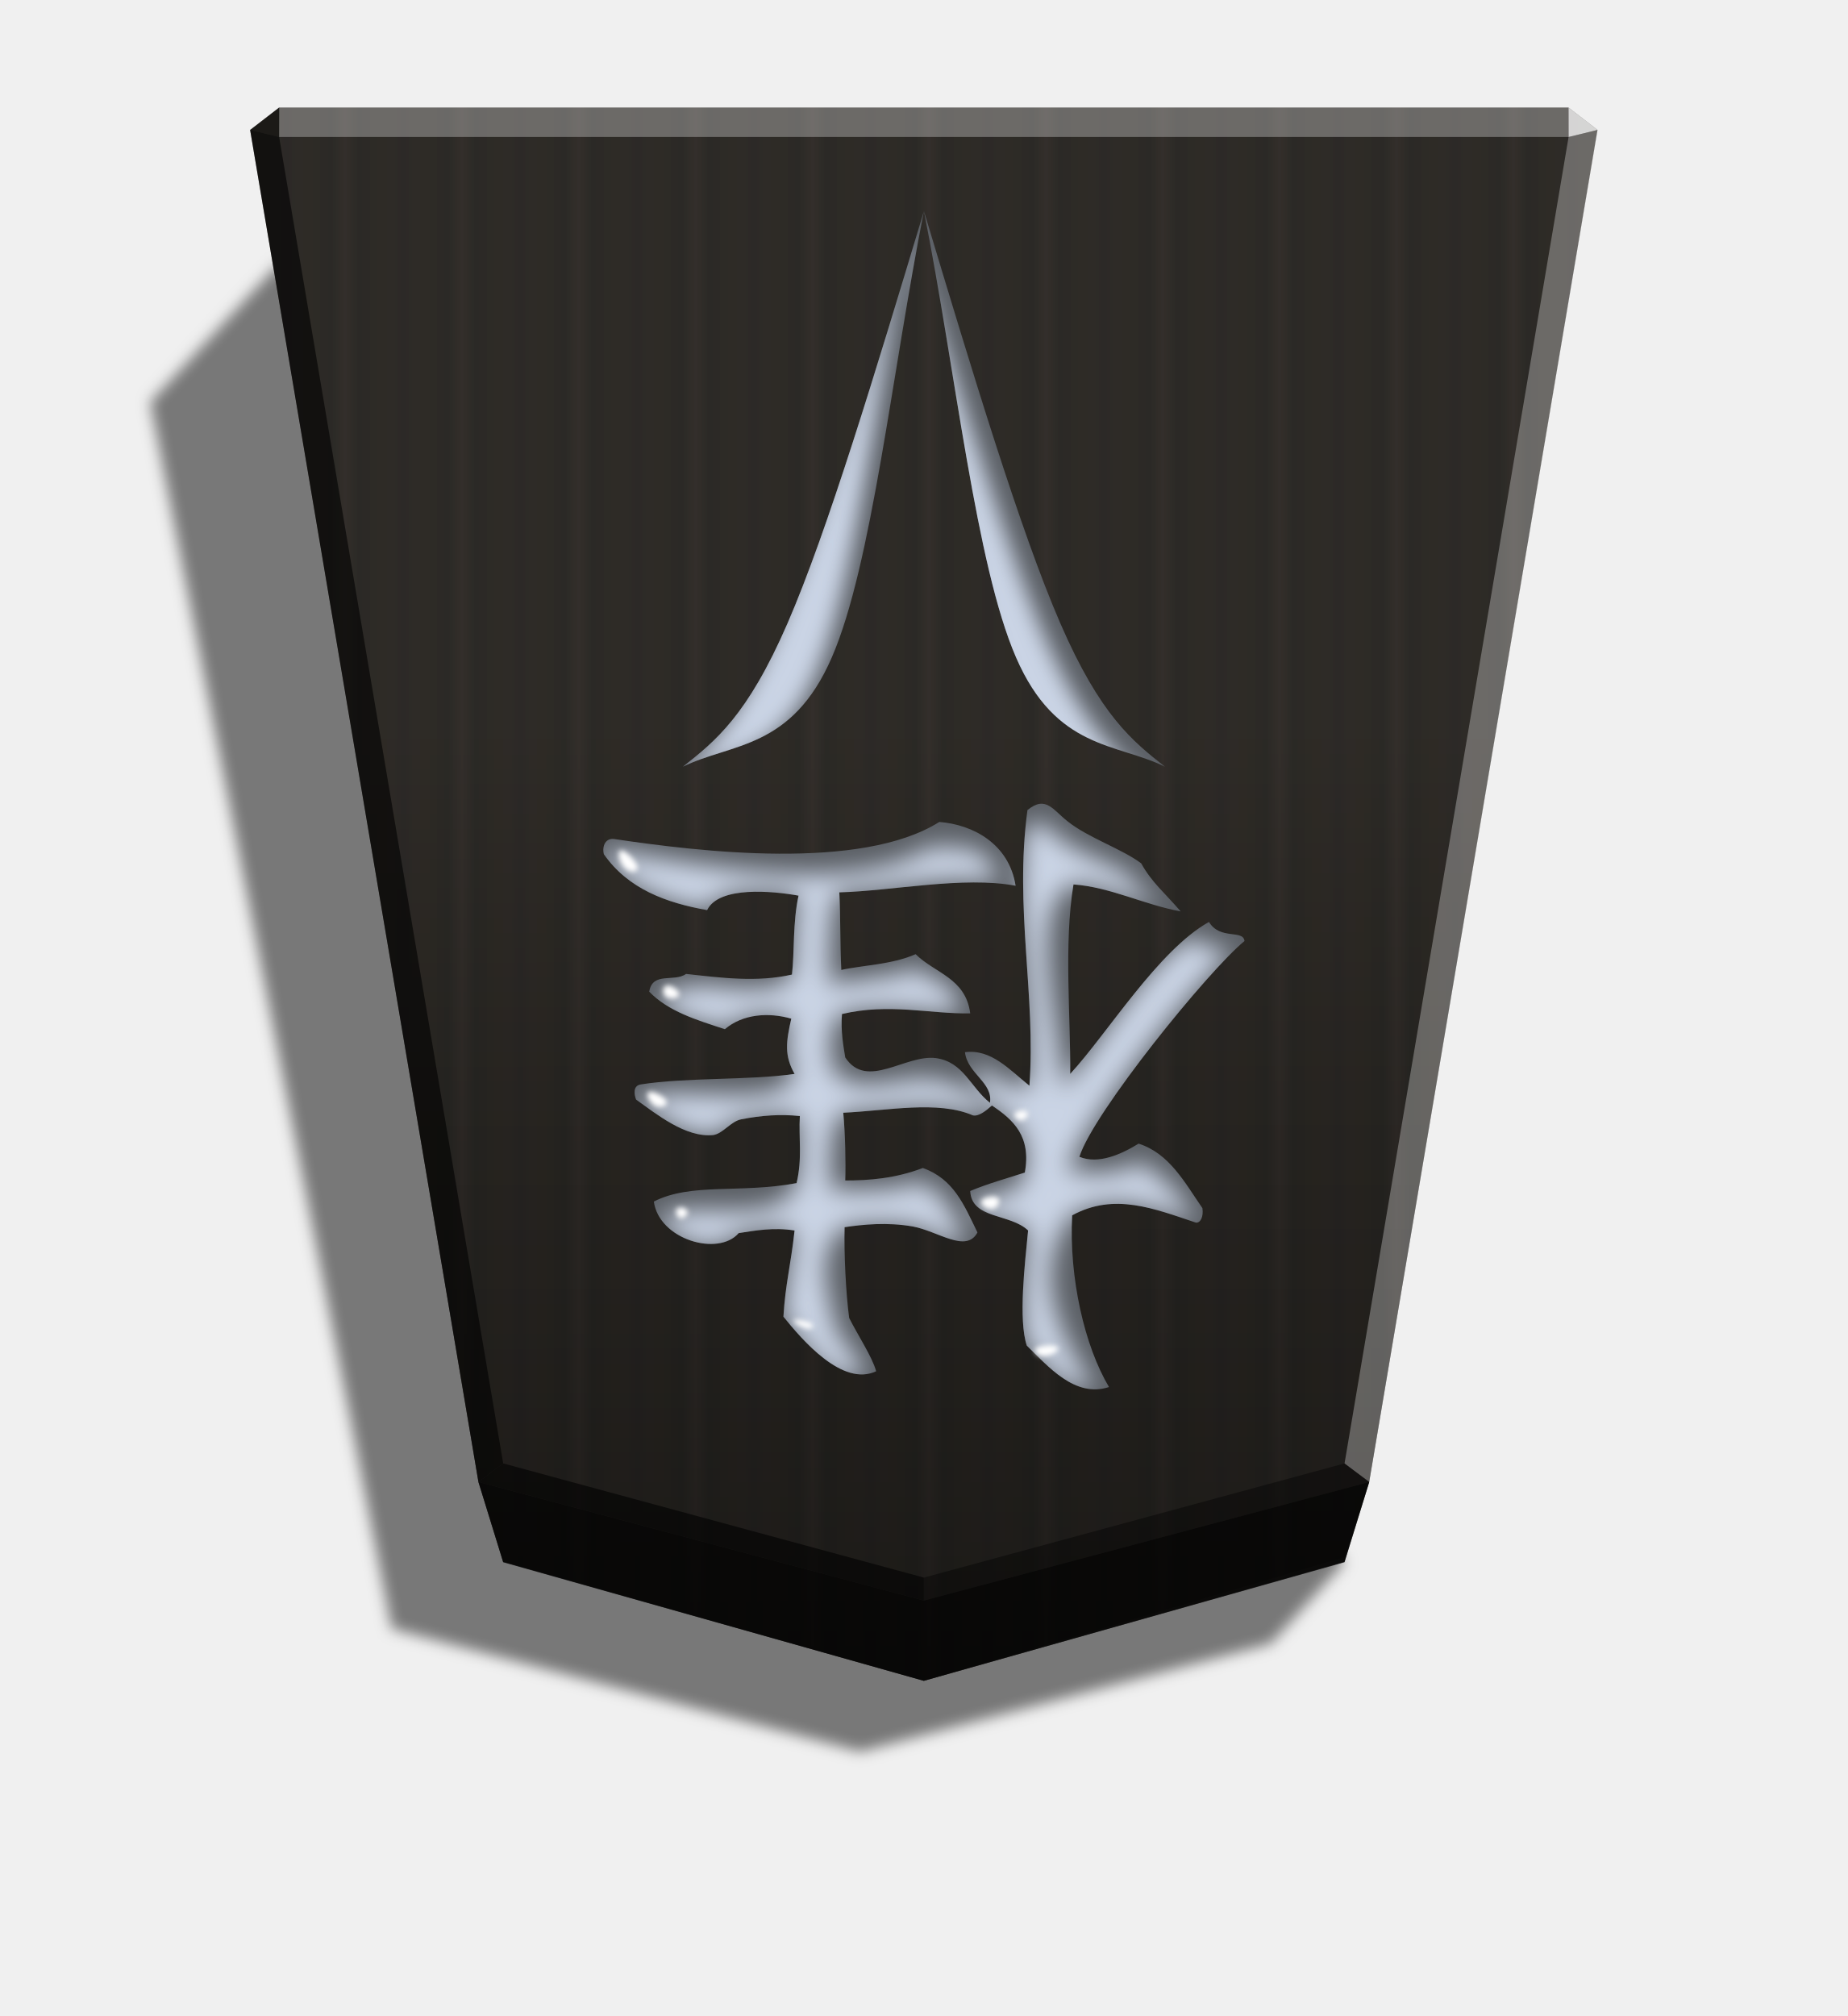
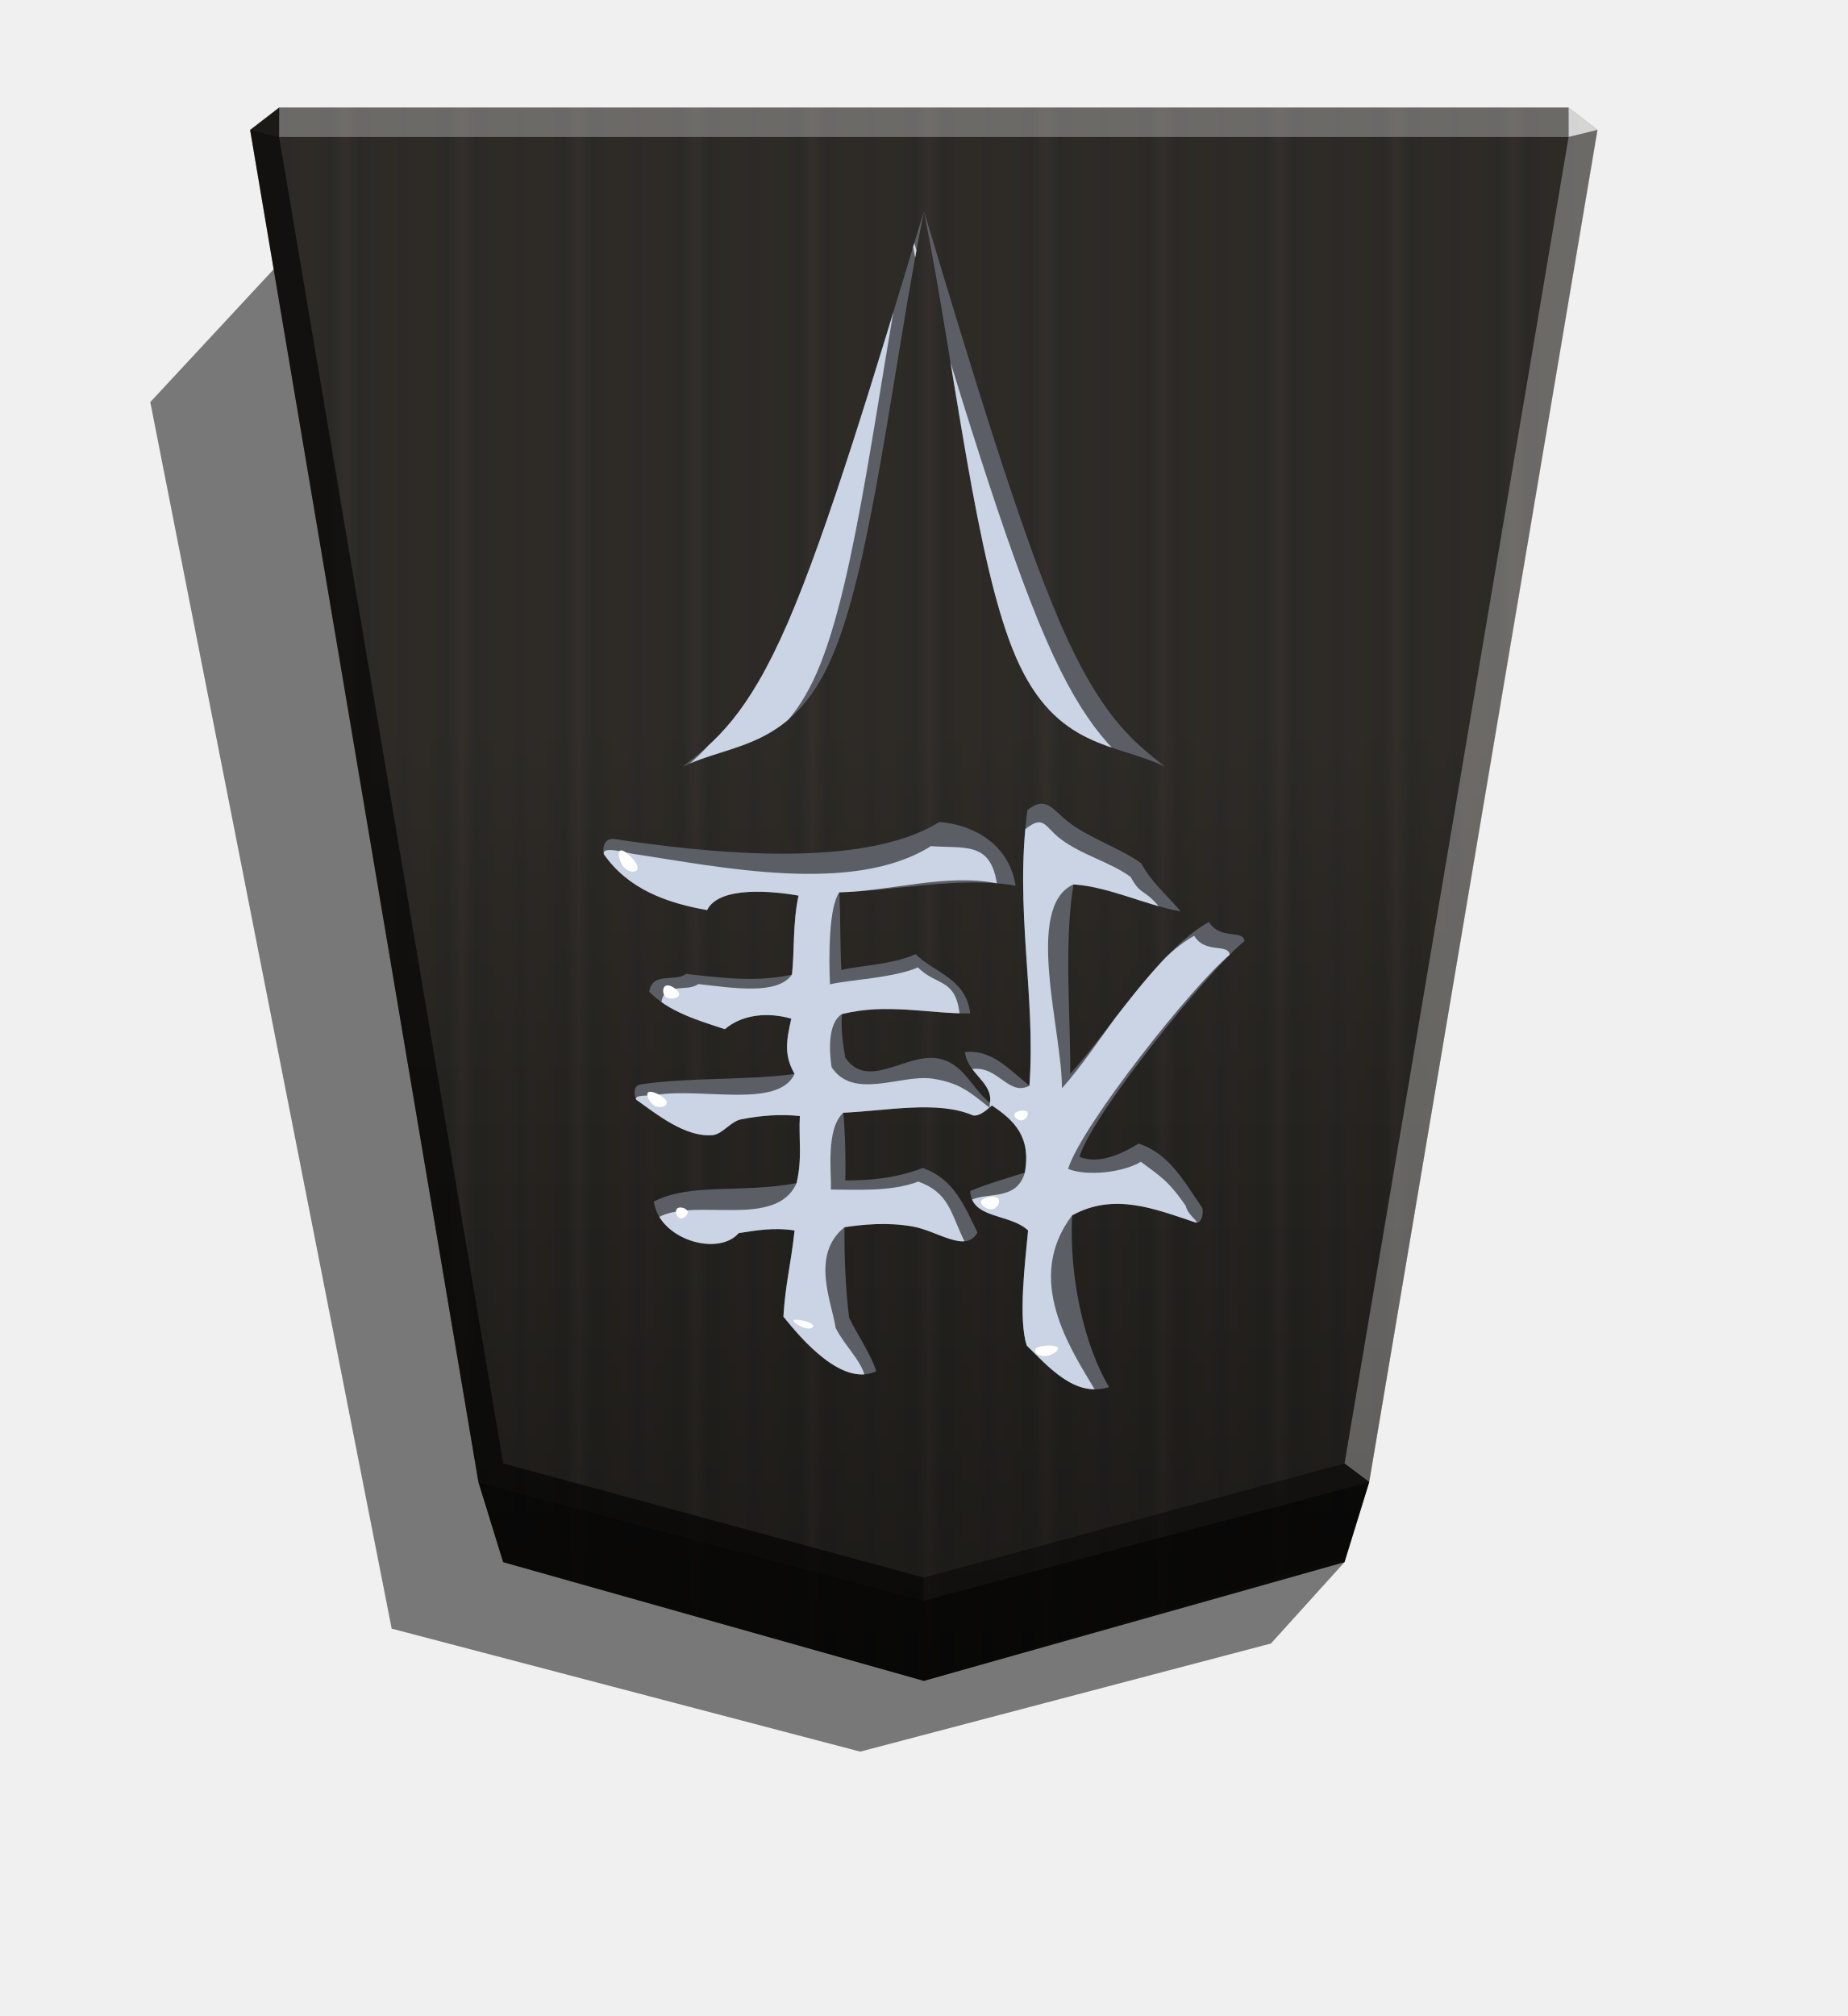
<svg xmlns="http://www.w3.org/2000/svg" width="498.898" height="544.252" viewBox="0 0 1320 1440">
  <defs>
-     <filter id="1KE-1_svg__a" width="1.028" height="1.022" x="-.014" y="-.011" class="1KE-1_svg__B">
-       <feGaussianBlur stdDeviation="2.441" />
-     </filter>
-     <filter id="1KE-1_svg__e" width="1.103" height="1.09" x="-.052" y="-.045" class="1KE-1_svg__B">
-       <feGaussianBlur stdDeviation="2.758" />
-     </filter>
-     <filter id="1KE-1_svg__g" width="1.091" height="1.101" x="-.046" y="-.05" class="1KE-1_svg__B">
-       <feGaussianBlur stdDeviation="3.171" />
-     </filter>
-     <filter id="1KE-1_svg__h" width="1.972" height="2.034" x="-.486" y="-.517" class="1KE-1_svg__B">
-       <feGaussianBlur stdDeviation="1.688" />
-     </filter>
-     <filter id="1KE-1_svg__i" width="1.582" height="1.74" x="-.291" y="-.37" class="1KE-1_svg__B">
-       <feGaussianBlur stdDeviation="1.688" />
-     </filter>
-     <filter id="1KE-1_svg__j" width="1.707" height="1.857" x="-.354" y="-.428" class="1KE-1_svg__B">
-       <feGaussianBlur stdDeviation="1.688" />
-     </filter>
-     <filter id="1KE-1_svg__k" width="1.602" height="1.534" x="-.301" y="-.267" class="1KE-1_svg__B">
-       <feGaussianBlur stdDeviation="1.688" />
-     </filter>
-     <filter id="1KE-1_svg__l" width="1.573" height="2.292" x="-.287" y="-.646" class="1KE-1_svg__B">
-       <feGaussianBlur stdDeviation="1.688" />
-     </filter>
-     <filter id="1KE-1_svg__m" width="1.489" height="2.071" x="-.244" y="-.535" class="1KE-1_svg__B">
-       <feGaussianBlur stdDeviation="1.688" />
-     </filter>
-     <filter id="1KE-1_svg__n" width="1.625" height="1.901" x="-.313" y="-.45" class="1KE-1_svg__B">
-       <feGaussianBlur stdDeviation="1.688" />
-     </filter>
-     <filter id="1KE-1_svg__o" width="1.844" height="2.155" x="-.422" y="-.578" class="1KE-1_svg__B">
-       <feGaussianBlur stdDeviation="1.688" />
-     </filter>
-     <linearGradient id="1KE-1_svg__b" x1="-1430.769" x2="-1409.955" y1="-77.47" y2="-77.47" gradientUnits="userSpaceOnUse" spreadMethod="reflect">
+     <linearGradient id="1KE-1_svg__a" x1="-1430.769" x2="-1409.955" y1="-77.47" y2="-77.47" gradientUnits="userSpaceOnUse" spreadMethod="reflect">
      <stop offset="0" stop-color="#292522" />
      <stop offset=".232" stop-color="#22211e" />
      <stop offset=".616" stop-color="#25221e" />
      <stop offset=".808" stop-color="#25221f" />
      <stop offset="1" stop-color="#23211f" />
    </linearGradient>
-     <linearGradient id="1KE-1_svg__c" x1="-905.021" x2="-904.556" y1="-376.306" y2="184.159" gradientUnits="userSpaceOnUse">
+     <linearGradient id="1KE-1_svg__b" x1="-905.021" x2="-904.556" y1="-376.306" y2="184.159" gradientUnits="userSpaceOnUse">
      <stop offset="0" />
      <stop offset=".602" stop-color="#fff" />
    </linearGradient>
-     <clipPath id="1KE-1_svg__d">
+     <clipPath id="1KE-1_svg__c">
      <path fill="#5b5f65" d="M-1212.432 99.634c-8.503-42.888-13.793-93.985-24.472-118.6s-26.746-22.746-39.602-29.087c8.573 6.76 17.144 13.52 27.824 38.135s23.466 67.084 36.251 109.552zm0 0c12.785-42.468 25.571-84.937 36.251-109.552s19.251-31.375 27.824-38.135c-12.856 6.341-28.922 4.472-39.601 29.087s-15.971 75.712-24.474 118.6" />
    </clipPath>
-     <clipPath id="1KE-1_svg__f">
+     <clipPath id="1KE-1_svg__d">
      <path stroke-width="8.676" d="M-1127.343-71.307c-6.47-9.267-16.611-12.939-27.453-14.863-3.147 6.47-17.486 5.071-24.305 3.847 1.574-7.169 1.049-14.863 1.749-20.983 9.267-2.098 18.71-.874 28.152.175 3.148-2.273 8.918.699 9.792-4.721-5.071-5.246-12.59-7.519-20.109-9.967-4.721 4.022-11.541 4.546-17.66 2.798 1.399-6.12 1.924-9.792-.874-14.688 12.24-1.749 28.676-.874 40.916-2.798 2.098-.35 1.748-2.623 1.224-4.022-5.421-3.847-13.114-10.142-20.458-9.442-2.623.35-4.721 3.672-7.519 4.197-5.42 1.049-10.316 1.399-15.562.874.35-5.945-.699-11.191.874-17.835 15.038-2.798 27.977.175 37.944-4.896-1.399-10.142-17.136-14.688-22.556-8.393-4.546.699-9.267 1.574-14.863.699 1.049-9.442 2.448-14.163 2.973-22.906-5.071-6.295-15.737-18.71-24.655-14.513 1.049 3.847 4.896 9.617 7.169 14.163.874 6.47 1.399 17.136 1.224 24.13-4.721.699-11.366 1.399-18.185.175-6.645-1.224-14.163-7.169-17.136-1.574 3.672 7.519 6.295 14.163 14.513 17.136 7.344-2.798 14.338-3.322 20.633-3.322-.175 4.721 0 12.415.524 18.01-11.715.525-25.179 3.322-34.447-.699-1.574-.35-3.497 1.224-5.071 2.623-5.77-3.847-10.491-8.218-8.743-17.835 4.896-1.574 9.967-2.973 14.513-4.896-.35-7.519-10.666-5.945-15.387-10.491.874-8.918 2.623-23.78.35-30.6-5.595-5.421-12.764-13.989-21.857-11.016 6.47 10.841 10.666 29.026 9.792 45.637-11.191 6.12-21.857 1.749-32.873-1.923-1.224-.175-2.098 1.574-1.748 3.847 4.721 6.819 8.743 14.513 16.961 17.136 4.546-2.798 10.666-5.595 15.737-3.497-3.672 11.715-34.272 49.484-43.889 57.353.35 3.147 6.47.175 9.442 5.071 13.464-7.519 26.928-29.551 36.895-40.392-.175 14.688 1.748 34.447-.874 50.359-9.792-.699-18.884-5.421-28.502-7.169 4.197 4.896 7.694 7.694 10.491 12.765 5.071 3.847 14.163 6.819 19.584 11.191 3.847 2.973 5.77 6.994 10.666 2.973 3.497-26.228-2.273-49.135-.525-73.265 5.421 4.371 10.142 9.792 17.136 8.918-.699-5.77-7.519-8.043-6.645-13.464 5.246 4.197 6.994 10.841 14.338 11.89 8.218 1.049 18.36-8.568 24.13.175.524 3.322 1.224 6.994.874 11.54-12.59 2.973-23.256 0-34.097.175 1.224 9.442 9.442 10.666 14.513 15.737 6.295-2.798 14.513-2.973 19.759-4.197.35 7.519.175 13.289.525 20.633-13.988.35-33.048 4.371-46.861 1.749 1.748 11.191 11.366 16.262 20.283 16.961 20.808-13.114 63.997-7.869 86.379-4.546 2.273.35 3.322-1.749 2.798-4.022z" />
    </clipPath>
  </defs>
-   <path d="m-2655.488 204.013 26.181 28.949 146.334 38.515 166.935-43.817 86.005-436.932-45.894-49.39z" filter="url(#1KE-1_svg__a)" opacity=".5" transform="matrix(-2.0051 0 0 2.0051 -4364.078 706.823)" />
-   <path fill="url(#1KE-1_svg__b)" d="m-1220.686-332.674-149.881 42.384-8.809 28.459-81.338 481.636 10.349 7.986h459.359l10.348-7.986-81.338-481.636-8.809-28.459z" transform="translate(-1787.64 533.54)scale(-2.0051)" />
-   <path fill="url(#1KE-1_svg__c)" d="m-905.021-376.306-149.881 44.065-8.809 26.778-81.358 481.64 10.349 7.986 459.383-.004 10.349-7.986-81.343-481.636-8.809-28.601z" opacity=".25" style="mix-blend-mode:overlay" transform="translate(-1154.688 446.054)scale(-2.0051)" />
+   <path d="m960.441 1115.89-52.496 58.045-293.414 77.227-334.721-87.858-172.45-876.092 92.022-99.032z" opacity=".5" />
+   <path fill="url(#1KE-1_svg__a)" d="m-1220.686-332.674-149.881 42.384-8.809 28.459-81.338 481.636 10.349 7.986h459.359l10.348-7.986-81.338-481.636-8.809-28.459z" transform="translate(-1787.64 533.54)scale(-2.0051)" />
+   <path fill="url(#1KE-1_svg__b)" d="m-905.021-376.306-149.881 44.065-8.809 26.778-81.358 481.64 10.349 7.986 459.383-.004 10.349-7.986-81.343-481.636-8.809-28.601z" opacity=".25" style="mix-blend-mode:overlay" transform="translate(-1154.688 446.054)scale(-2.0051)" />
  <path d="m199.419 97.854.043-21.064-20.75 16.013zm778.776 960.694-17.664-13.248L660 1126.847v16.402z" opacity=".4" />
  <path d="m341.805 1058.548 17.664-13.248L660 1126.847v16.402z" opacity=".6" />
  <path d="m341.805 1058.548 17.664-13.248-160.05-947.446-20.707-5.052z" opacity=".6" />
  <g fill="#fff">
    <path d="m978.195 1058.548-17.664-13.248 160.05-947.446 20.707-5.052z" opacity=".3" />
    <path d="m1120.582 97.854-.043-21.064 20.75 16.013z" opacity=".8" />
    <path d="M1120.582 97.854H199.419l.043-21.064h921.077z" opacity=".3" />
  </g>
  <path d="m359.468 1115.896-17.663-57.348L660 1143.25l318.195-84.702-17.663 57.348L660 1200.598z" opacity=".7" />
  <path fill="#5b5f65" d="M660.04 150.767c22.85 115.253 37.066 252.566 65.764 318.714s71.877 61.126 106.425 78.166c-23.038-18.166-46.071-36.333-74.772-102.48s-63.06-180.275-97.417-294.4m0 0c-34.357 114.125-68.717 228.252-97.417 294.4s-51.734 84.314-74.772 102.48c34.548-17.04 77.722-12.018 106.42-78.166s42.919-203.46 65.769-318.714" />
-   <path fill="#cad4e5" d="M-1208.494 95.696c-8.503-42.888-13.793-93.985-24.472-118.6s-26.746-22.746-39.602-29.087c8.573 6.76 17.144 13.52 27.824 38.135s23.466 67.084 36.251 109.552zm0 0c12.785-42.468 25.571-84.937 36.251-109.552s19.251-31.375 27.824-38.135c-12.856 6.341-28.922 4.472-39.601 29.087s-15.971 75.712-24.474 118.6" clip-path="url(#1KE-1_svg__d)" filter="url(#1KE-1_svg__e)" transform="translate(-2598.128 418.514)scale(-2.6873)" />
+   <path fill="#cad4e5" d="M-1208.494 95.696c-8.503-42.888-13.793-93.985-24.472-118.6s-26.746-22.746-39.602-29.087c8.573 6.76 17.144 13.52 27.824 38.135s23.466 67.084 36.251 109.552zm0 0c12.785-42.468 25.571-84.937 36.251-109.552s19.251-31.375 27.824-38.135c-12.856 6.341-28.922 4.472-39.601 29.087s-15.971 75.712-24.474 118.6" clip-path="url(#1KE-1_svg__c)" transform="translate(-2598.128 418.514)scale(-2.6873)" />
  <path fill="#5b5f65" d="M431.38 610.137c17.387 24.903 44.64 34.771 73.775 39.942 8.457-17.387 46.99-13.628 65.315-10.338-4.23 19.265-2.82 39.94-4.7 56.387-24.904 5.638-50.28 2.349-75.653-.47-8.46 6.108-23.966-1.879-26.314 12.687 13.627 14.097 33.833 20.205 54.039 26.784 12.686-10.808 31.014-12.217 47.457-7.52-3.76 16.447-5.17 26.315 2.349 39.472-32.893 4.7-77.061 2.349-109.954 7.519-5.638.94-4.697 7.049-3.289 10.808 14.568 10.338 35.241 27.255 54.977 25.374 7.049-.94 12.687-9.868 20.206-11.279 14.565-2.819 27.722-3.76 41.82-2.349-.941 15.976 1.878 30.074-2.35 47.928-40.41 7.52-75.182-.47-101.966 13.157 3.76 27.255 46.05 39.472 60.615 22.555 12.216-1.878 24.903-4.23 39.941-1.878-2.819 25.373-6.579 38.06-7.99 61.555 13.628 16.916 42.29 50.28 66.256 39-2.819-10.337-13.157-25.843-19.265-38.06-2.349-17.386-3.76-46.05-3.29-64.844 12.687-1.879 30.544-3.76 48.869-.47 17.857 3.289 38.06 19.265 46.05 4.23-9.868-20.206-16.917-38.06-39.001-46.05-19.736 7.519-38.53 8.927-55.447 8.927.47-12.687 0-33.363-1.408-48.398 31.481-1.411 67.663-8.927 92.569 1.878 4.23.94 9.398-3.29 13.627-7.049 15.506 10.338 28.193 22.085 23.495 47.928-13.157 4.23-26.784 7.99-39 13.157.94 20.206 28.662 15.976 41.35 28.193-2.35 23.965-7.05 63.904-.941 82.231 15.035 14.568 34.3 37.593 58.736 29.604-17.387-29.133-28.663-78.002-26.314-122.643 30.073-16.447 58.736-4.7 88.34 5.167 3.289.47 5.637-4.23 4.697-10.338-12.687-18.324-23.495-39-45.58-46.05-12.216 7.52-28.662 15.036-42.29 9.398 9.868-31.482 92.1-132.978 117.943-154.125-.94-8.457-17.386-.47-25.373-13.627-36.182 20.206-72.364 79.413-99.148 108.546.47-39.472-4.697-92.57 2.349-135.33 26.314 1.878 50.747 14.568 76.593 19.265-11.278-13.157-20.676-20.676-28.192-34.303-13.628-10.338-38.06-18.325-52.628-30.074-10.338-7.99-15.506-18.795-28.663-7.99-9.398 70.483 6.108 132.041 1.41 196.886-14.567-11.746-27.254-26.314-46.049-23.966 1.879 15.506 20.206 21.614 17.857 36.182-14.097-11.278-18.795-29.133-38.53-31.952-22.085-2.819-49.34 23.025-64.845-.47-1.408-8.927-3.29-18.795-2.349-31.011 33.834-7.99 62.496 0 91.63-.47-3.29-25.374-25.374-28.663-39.001-42.29-16.917 7.518-39.001 7.989-53.099 11.278-.94-20.206-.47-35.712-1.41-55.447 37.59-.94 88.81-11.746 125.929-4.7-4.698-30.074-30.544-43.701-54.507-45.58-55.917 35.242-171.979 21.147-232.126 12.217-6.108-.94-8.927 4.7-7.519 10.808z" />
-   <path fill="#cad4e5" d="M-1127.343-71.307c-6.47-9.267-16.611-12.939-27.453-14.863-3.147 6.47-17.486 5.071-24.305 3.847 1.574-7.169 1.049-14.863 1.749-20.983 3.875-5.504 15.446-3.571 24.888-2.521 3.148-2.273 8.918.699 9.792-4.721-5.071-5.246-9.326-4.822-16.845-7.27-4.721 4.022-11.541 4.546-17.66 2.798 1.399-6.12 1.924-9.792-.874-14.688 4.293-9.27 24.348-3.642 36.588-5.565 2.098-.35 6.077.144 5.552-1.254-5.421-3.847-13.114-10.142-20.458-9.442-2.623.35-4.721 3.672-7.519 4.197-5.42 1.049-10.316 1.399-15.562.874.35-5.945-.699-11.191.874-17.835 5.4-12.223 26.524-3.893 36.491-8.963-4.214-7.715-15.683-10.62-21.104-4.326-4.546.699-9.267 1.574-14.863.699 1.049-9.442 2.448-14.163 2.973-22.906-5.071-6.295-12.585-19.534-21.503-15.338 1.049 3.847 5.356 7.833 7.63 12.379.874 6.47 6.866 19.344-2.389 26.739-4.721.699-11.366 1.399-18.185.175-6.645-1.224-9.497-6.503-13.673-3.918 3.672 7.519 4.037 12.895 12.255 15.867 7.344-2.798 16.947-2.118 23.242-2.118-.175 4.721 1.405 16.027-3.289 20.419-11.715.525-25.179 3.322-34.447-.699-1.574-.35-3.497 1.224-5.071 2.623-5.77-3.847-10.491-8.218-8.743-17.835 2.086-7.394 9.475-5.228 14.021-7.151-.35-7.519-10.174-3.69-14.895-8.236.874-8.918 2.623-23.78.35-30.6-5.595-5.421-8.149-11.626-18.044-11.626 6.47 10.841 18.865 29.338 5.979 46.248-11.191 6.12-21.857 1.749-32.873-1.923-1.224-.175 2.317 2.176 2.667 4.449 4.721 6.819 6.969 7.966 11.944 11.717 4.546-2.798 14.279-3.99 19.35-1.892-3.672 11.715-33.341 49.017-42.958 56.886.35 3.147 6.47.175 9.442 5.071 13.464-7.519 25.194-29.686 35.161-40.527-.175 14.688 10.174 48.246-3.082 54.172-9.792-.699-13.029-4.032-22.647-5.78 4.197 4.896 4.648 2.692 7.446 7.763 5.071 3.847 13.561 6.017 18.982 10.388 3.847 2.973 4.134 6.316 9.03 2.294 3.497-26.228-2.844-44.041-1.096-68.171 5.621-2.868 8.205 5.325 15.199 4.451-.699-5.77-5.443-4.854-4.569-10.275 5.246 4.197 8.06 6.7 15.404 7.749 8.218 1.049 20.768-5.758 26.539 2.985.524 3.322 1.324 11.61-2.738 14.15-12.59 2.973-20.43.02-31.271.195 1.224 9.442 6.014 7.134 11.085 12.205 6.295-2.798 18.126-3.274 23.371-4.498.35 7.519.275 20.715-2.486 24.446-13.988.35-28.068 5.03-41.882 2.407 1.748 11.191 8.594 9.181 17.511 9.88 20.808-13.114 56.572-5.425 78.954-2.102 2.273.35 8.54 2.23 8.016-.043z" clip-path="url(#1KE-1_svg__f)" filter="url(#1KE-1_svg__g)" transform="translate(-2598.128 418.514)scale(-2.6873)" />
-   <g fill="#fff">
-     <path d="M485.896 870.24c2.486.676 6.02-2.644 5.302-4.981s-5.69-3.691-7.458-2.03-.33 6.335 2.156 7.011" filter="url(#1KE-1_svg__h)" />
-     <path d="M468.09 789.967c4.216 2.133 9.542-.215 7.989-3.522s-9.985-7.577-12.649-6.403.444 7.792 4.66 9.925" filter="url(#1KE-1_svg__i)" />
-     <path d="M475.815 712.207c2.976 2.151 9.227.922 9.379-1.844s-5.798-7.072-8.925-6.457-3.429 6.15-.454 8.301" filter="url(#1KE-1_svg__j)" />
-     <path d="M446.159 619.891c3.931 3.929 10.107 3.476 9.266-.681s-8.701-12.018-11.79-11.79-1.406 8.542 2.524 12.471" filter="url(#1KE-1_svg__k)" />
-     <path d="M576.345 948.824c4.165.736 6.221-1.601 3.084-3.506s-11.47-3.379-12.497-2.209 5.249 4.98 9.414 5.716z" filter="url(#1KE-1_svg__l)" />
-     <path d="M746.325 968.657c5.035-.178 11.205-4.377 9.254-6.3s-12.024-1.57-15.108.531.818 5.947 5.854 5.768z" filter="url(#1KE-1_svg__m)" />
-     <path d="M709.119 863.667c3.874-.767 6.201-6.128 3.49-8.042s-10.463-.381-11.626 2.301 4.262 6.509 8.136 5.741" filter="url(#1KE-1_svg__n)" />
-     <path d="M730.038 800.267c2.928-.416 5.383-4.494 3.682-6.118s-7.561-.794-8.788 1.246 2.178 5.288 5.106 4.872" filter="url(#1KE-1_svg__o)" />
-   </g>
+   <path fill="#cad4e5" d="M-1127.343-71.307c-6.47-9.267-16.611-12.939-27.453-14.863-3.147 6.47-17.486 5.071-24.305 3.847 1.574-7.169 1.049-14.863 1.749-20.983 3.875-5.504 15.446-3.571 24.888-2.521 3.148-2.273 8.918.699 9.792-4.721-5.071-5.246-9.326-4.822-16.845-7.27-4.721 4.022-11.541 4.546-17.66 2.798 1.399-6.12 1.924-9.792-.874-14.688 4.293-9.27 24.348-3.642 36.588-5.565 2.098-.35 6.077.144 5.552-1.254-5.421-3.847-13.114-10.142-20.458-9.442-2.623.35-4.721 3.672-7.519 4.197-5.42 1.049-10.316 1.399-15.562.874.35-5.945-.699-11.191.874-17.835 5.4-12.223 26.524-3.893 36.491-8.963-4.214-7.715-15.683-10.62-21.104-4.326-4.546.699-9.267 1.574-14.863.699 1.049-9.442 2.448-14.163 2.973-22.906-5.071-6.295-12.585-19.534-21.503-15.338 1.049 3.847 5.356 7.833 7.63 12.379.874 6.47 6.866 19.344-2.389 26.739-4.721.699-11.366 1.399-18.185.175-6.645-1.224-9.497-6.503-13.673-3.918 3.672 7.519 4.037 12.895 12.255 15.867 7.344-2.798 16.947-2.118 23.242-2.118-.175 4.721 1.405 16.027-3.289 20.419-11.715.525-25.179 3.322-34.447-.699-1.574-.35-3.497 1.224-5.071 2.623-5.77-3.847-10.491-8.218-8.743-17.835 2.086-7.394 9.475-5.228 14.021-7.151-.35-7.519-10.174-3.69-14.895-8.236.874-8.918 2.623-23.78.35-30.6-5.595-5.421-8.149-11.626-18.044-11.626 6.47 10.841 18.865 29.338 5.979 46.248-11.191 6.12-21.857 1.749-32.873-1.923-1.224-.175 2.317 2.176 2.667 4.449 4.721 6.819 6.969 7.966 11.944 11.717 4.546-2.798 14.279-3.99 19.35-1.892-3.672 11.715-33.341 49.017-42.958 56.886.35 3.147 6.47.175 9.442 5.071 13.464-7.519 25.194-29.686 35.161-40.527-.175 14.688 10.174 48.246-3.082 54.172-9.792-.699-13.029-4.032-22.647-5.78 4.197 4.896 4.648 2.692 7.446 7.763 5.071 3.847 13.561 6.017 18.982 10.388 3.847 2.973 4.134 6.316 9.03 2.294 3.497-26.228-2.844-44.041-1.096-68.171 5.621-2.868 8.205 5.325 15.199 4.451-.699-5.77-5.443-4.854-4.569-10.275 5.246 4.197 8.06 6.7 15.404 7.749 8.218 1.049 20.768-5.758 26.539 2.985.524 3.322 1.324 11.61-2.738 14.15-12.59 2.973-20.43.02-31.271.195 1.224 9.442 6.014 7.134 11.085 12.205 6.295-2.798 18.126-3.274 23.371-4.498.35 7.519.275 20.715-2.486 24.446-13.988.35-28.068 5.03-41.882 2.407 1.748 11.191 8.594 9.181 17.511 9.88 20.808-13.114 56.572-5.425 78.954-2.102 2.273.35 8.54 2.23 8.016-.043z" clip-path="url(#1KE-1_svg__d)" transform="translate(-2598.128 418.514)scale(-2.6873)" />
+   <path fill="#fff" d="M485.896 870.24c2.486.676 6.02-2.644 5.302-4.981s-5.69-3.691-7.458-2.03-.33 6.335 2.156 7.011m-17.806-80.273c4.216 2.133 9.542-.215 7.989-3.522s-9.985-7.577-12.649-6.403.444 7.792 4.66 9.925m7.725-77.76c2.976 2.151 9.227.922 9.379-1.844s-5.798-7.072-8.925-6.457-3.429 6.15-.454 8.301m-29.656-92.316c3.931 3.929 10.107 3.476 9.266-.681s-8.701-12.018-11.79-11.79-1.406 8.542 2.524 12.471m130.186 328.933c4.165.736 6.221-1.601 3.084-3.506s-11.47-3.379-12.497-2.209 5.249 4.98 9.414 5.716zm169.98 19.833c5.035-.178 11.205-4.377 9.254-6.3s-12.024-1.57-15.108.531.818 5.947 5.854 5.768zm-37.206-104.99c3.874-.767 6.201-6.128 3.49-8.042s-10.463-.381-11.626 2.301 4.262 6.509 8.136 5.741m20.919-63.4c2.928-.416 5.383-4.494 3.682-6.118s-7.561-.794-8.788 1.246 2.178 5.288 5.106 4.872" />
</svg>
